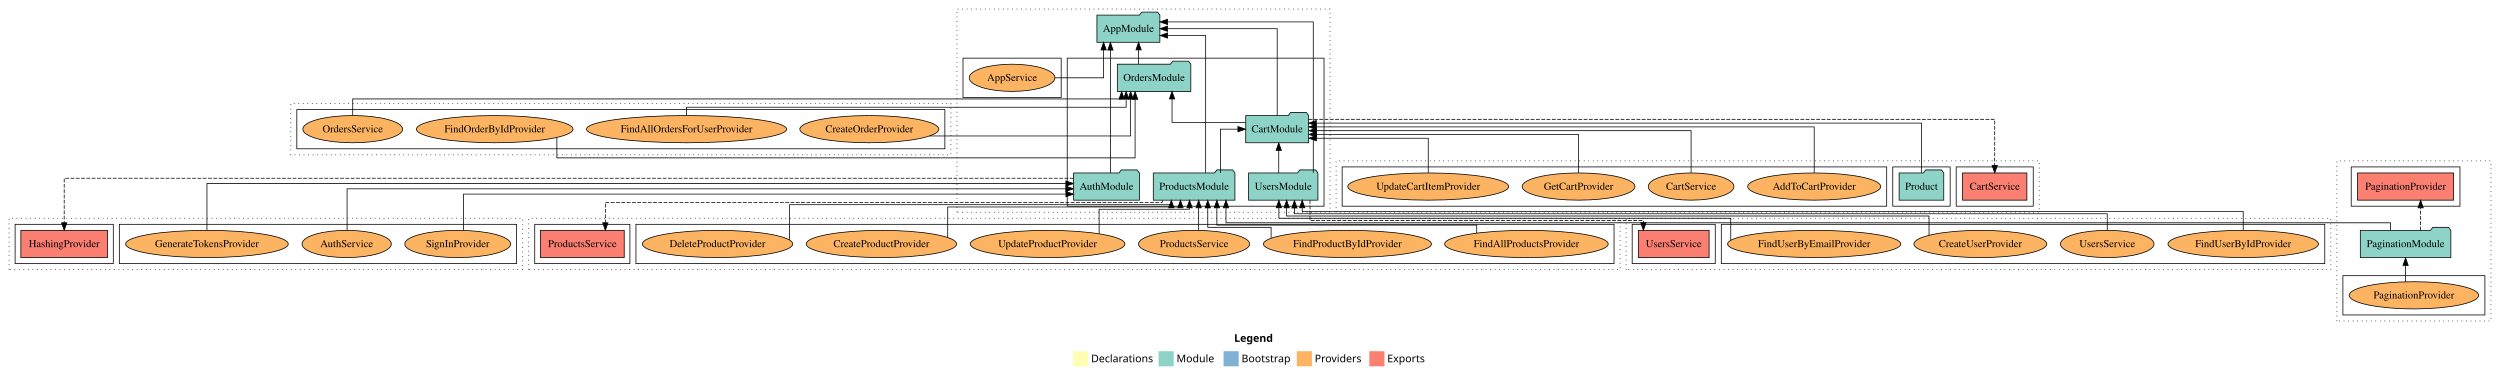
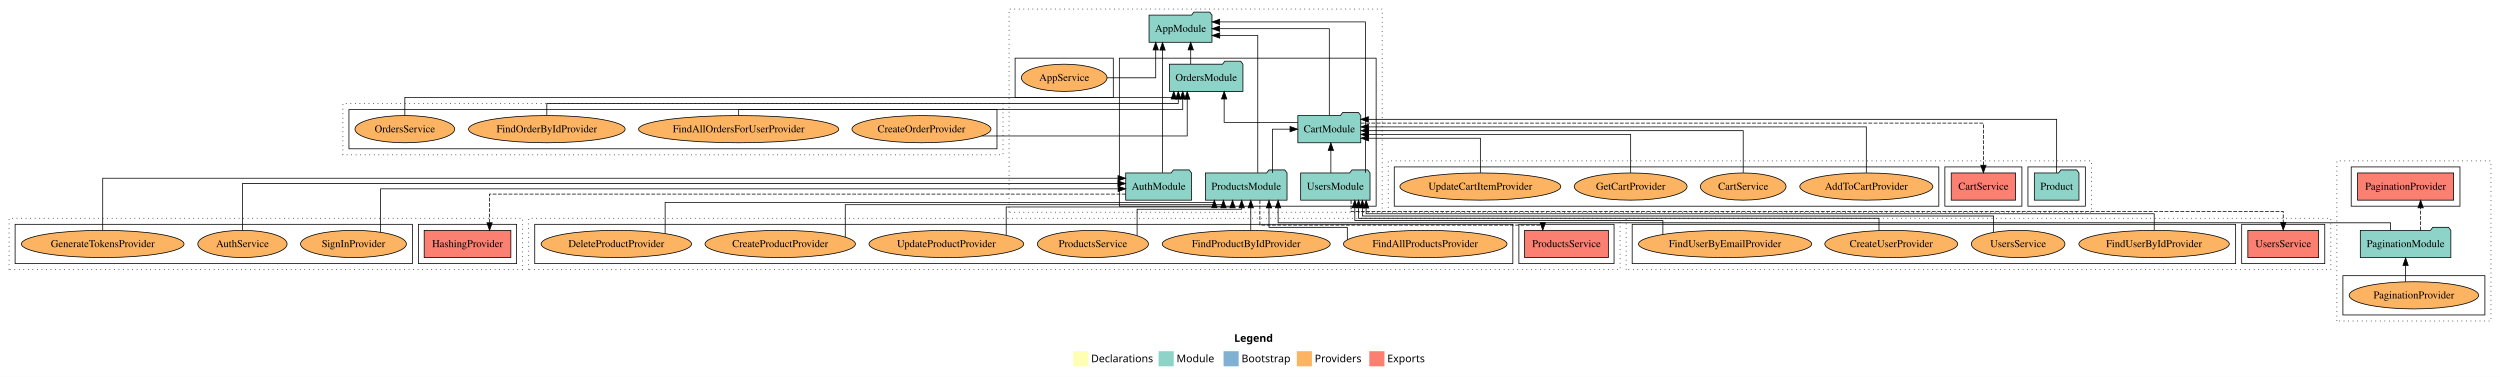
<svg xmlns="http://www.w3.org/2000/svg" width="3310pt" height="499pt" viewBox="0.00 0.00 3310.00 499.00">
  <g id="graph0" class="graph" transform="scale(1 1) rotate(0) translate(4 495)">
    <polygon fill="white" stroke="transparent" points="-4,4 -4,-495 3306,-495 3306,4 -4,4" />
    <text text-anchor="start" x="1630.01" y="-42.4" font-family="Times-12" font-weight="bold" font-size="14.00">Legend</text>
    <polygon fill="#ffffb3" stroke="transparent" points="1417,-10 1417,-30 1437,-30 1437,-10 1417,-10" />
    <text text-anchor="start" x="1440.63" y="-15.4" font-family="Times-12" font-size="14.00">  Declarations</text>
    <polygon fill="#8dd3c7" stroke="transparent" points="1530,-10 1530,-30 1550,-30 1550,-10 1530,-10" />
    <text text-anchor="start" x="1553.73" y="-15.4" font-family="Times-12" font-size="14.00">  Module</text>
    <polygon fill="#80b1d3" stroke="transparent" points="1616,-10 1616,-30 1636,-30 1636,-10 1616,-10" />
    <text text-anchor="start" x="1639.78" y="-15.4" font-family="Times-12" font-size="14.00">  Bootstrap</text>
    <polygon fill="#fdb462" stroke="transparent" points="1713,-10 1713,-30 1733,-30 1733,-10 1713,-10" />
    <text text-anchor="start" x="1736.67" y="-15.4" font-family="Times-12" font-size="14.00">  Providers</text>
    <polygon fill="#fb8072" stroke="transparent" points="1809,-10 1809,-30 1829,-30 1829,-10 1809,-10" />
    <text text-anchor="start" x="1832.73" y="-15.4" font-family="Times-12" font-size="14.00">  Exports</text>
+     <g id="clust1" class="cluster">
+       <polygon fill="none" stroke="black" stroke-dasharray="1,5" points="1332,-214 1332,-483 1826,-483 1826,-214 1332,-214" />
+     </g>
+     <g id="clust3" class="cluster">
+       <polygon fill="none" stroke="black" points="1478,-222 1478,-418 1818,-418 1818,-222 1478,-222" />
+     </g>
+     <g id="clust6" class="cluster">
+       <polygon fill="none" stroke="black" points="1340,-366 1340,-418 1470,-418 1470,-366 1340,-366" />
+     </g>
+     <g id="clust7" class="cluster">
+       <polygon fill="none" stroke="black" stroke-dasharray="1,5" points="8,-138 8,-206 688,-206 688,-138 8,-138" />
+     </g>
+     <g id="clust10" class="cluster">
+       <polygon fill="none" stroke="black" points="550,-146 550,-198 680,-198 680,-146 550,-146" />
+     </g>
+     <g id="clust12" class="cluster">
+       <polygon fill="none" stroke="black" points="16,-146 16,-198 542,-198 542,-146 16,-146" />
+     </g>
+     <g id="clust13" class="cluster">
+       <polygon fill="none" stroke="black" stroke-dasharray="1,5" points="1834,-214 1834,-282 2765,-282 2765,-214 1834,-214" />
+     </g>
+     <g id="clust15" class="cluster">
+       <polygon fill="none" stroke="black" points="2681,-222 2681,-274 2757,-274 2757,-222 2681,-222" />
+     </g>
+     <g id="clust16" class="cluster">
+       <polygon fill="none" stroke="black" points="2571,-222 2571,-274 2673,-274 2673,-222 2571,-222" />
+     </g>
+     <g id="clust18" class="cluster">
+       <polygon fill="none" stroke="black" points="1842,-222 1842,-274 2563,-274 2563,-222 1842,-222" />
+     </g>
+     <g id="clust19" class="cluster">
+       <polygon fill="none" stroke="black" stroke-dasharray="1,5" points="450,-290 450,-358 1324,-358 1324,-290 450,-290" />
+     </g>
+     <g id="clust24" class="cluster">
+       <polygon fill="none" stroke="black" points="458,-298 458,-350 1316,-350 1316,-298 458,-298" />
+     </g>
    <g id="clust25" class="cluster">
      <polygon fill="none" stroke="black" stroke-dasharray="1,5" points="3090,-70 3090,-282 3294,-282 3294,-70 3090,-70" />
    </g>
    <g id="clust28" class="cluster">
      <polygon fill="none" stroke="black" points="3109,-222 3109,-274 3253,-274 3253,-222 3109,-222" />
    </g>
    <g id="clust30" class="cluster">
      <polygon fill="none" stroke="black" points="3098,-78 3098,-130 3286,-130 3286,-78 3098,-78" />
    </g>
-     <g id="clust1" class="cluster">
-       <polygon fill="none" stroke="black" stroke-dasharray="1,5" points="1263,-214 1263,-483 1757,-483 1757,-214 1263,-214" />
-     </g>
-     <g id="clust3" class="cluster">
-       <polygon fill="none" stroke="black" points="1409,-222 1409,-418 1749,-418 1749,-222 1409,-222" />
-     </g>
-     <g id="clust6" class="cluster">
-       <polygon fill="none" stroke="black" points="1271,-366 1271,-418 1401,-418 1401,-366 1271,-366" />
-     </g>
-     <g id="clust19" class="cluster">
-       <polygon fill="none" stroke="black" stroke-dasharray="1,5" points="381,-290 381,-358 1255,-358 1255,-290 381,-290" />
-     </g>
-     <g id="clust24" class="cluster">
-       <polygon fill="none" stroke="black" points="389,-298 389,-350 1247,-350 1247,-298 389,-298" />
-     </g>
    <g id="clust31" class="cluster">
      <polygon fill="none" stroke="black" stroke-dasharray="1,5" points="696,-138 696,-206 2141,-206 2141,-138 696,-138" />
    </g>
+     <g id="clust34" class="cluster">
+       <polygon fill="none" stroke="black" points="2007,-146 2007,-198 2133,-198 2133,-146 2007,-146" />
+     </g>
    <g id="clust36" class="cluster">
-       <polygon fill="none" stroke="black" points="838,-146 838,-198 2133,-198 2133,-146 838,-146" />
-     </g>
-     <g id="clust34" class="cluster">
-       <polygon fill="none" stroke="black" points="704,-146 704,-198 830,-198 830,-146 704,-146" />
+       <polygon fill="none" stroke="black" points="704,-146 704,-198 1999,-198 1999,-146 704,-146" />
    </g>
    <g id="clust37" class="cluster">
      <polygon fill="none" stroke="black" stroke-dasharray="1,5" points="2149,-138 2149,-206 3082,-206 3082,-138 2149,-138" />
    </g>
+     <g id="clust40" class="cluster">
+       <polygon fill="none" stroke="black" points="2964,-146 2964,-198 3074,-198 3074,-146 2964,-146" />
+     </g>
    <g id="clust42" class="cluster">
-       <polygon fill="none" stroke="black" points="2275,-146 2275,-198 3074,-198 3074,-146 2275,-146" />
-     </g>
-     <g id="clust40" class="cluster">
-       <polygon fill="none" stroke="black" points="2157,-146 2157,-198 2267,-198 2267,-146 2157,-146" />
-     </g>
-     <g id="clust13" class="cluster">
-       <polygon fill="none" stroke="black" stroke-dasharray="1,5" points="1765,-214 1765,-282 2696,-282 2696,-214 1765,-214" />
-     </g>
-     <g id="clust16" class="cluster">
-       <polygon fill="none" stroke="black" points="2586,-222 2586,-274 2688,-274 2688,-222 2586,-222" />
-     </g>
-     <g id="clust15" class="cluster">
-       <polygon fill="none" stroke="black" points="2502,-222 2502,-274 2578,-274 2578,-222 2502,-222" />
-     </g>
-     <g id="clust18" class="cluster">
-       <polygon fill="none" stroke="black" points="1773,-222 1773,-274 2494,-274 2494,-222 1773,-222" />
-     </g>
-     <g id="clust7" class="cluster">
-       <polygon fill="none" stroke="black" stroke-dasharray="1,5" points="8,-138 8,-206 688,-206 688,-138 8,-138" />
-     </g>
-     <g id="clust12" class="cluster">
-       <polygon fill="none" stroke="black" points="154,-146 154,-198 680,-198 680,-146 154,-146" />
-     </g>
-     <g id="clust10" class="cluster">
-       <polygon fill="none" stroke="black" points="16,-146 16,-198 146,-198 146,-146 16,-146" />
+       <polygon fill="none" stroke="black" points="2157,-146 2157,-198 2956,-198 2956,-146 2157,-146" />
    </g>
    <g id="node1" class="node">
-       <polygon fill="#8dd3c7" stroke="black" points="1504.55,-266 1501.55,-270 1480.55,-270 1477.55,-266 1417.45,-266 1417.45,-230 1504.55,-230 1504.55,-266" />
-       <text text-anchor="middle" x="1461" y="-243.8" font-family="Times,serif" font-size="14.00">AuthModule</text>
+       <polygon fill="#8dd3c7" stroke="black" points="1573.55,-266 1570.55,-270 1549.55,-270 1546.55,-266 1486.45,-266 1486.45,-230 1573.55,-230 1573.55,-266" />
+       <text text-anchor="middle" x="1530" y="-243.8" font-family="Times,serif" font-size="14.00">AuthModule</text>
    </g>
    <g id="node6" class="node">
-       <polygon fill="#8dd3c7" stroke="black" points="1531.66,-475 1528.66,-479 1507.66,-479 1504.66,-475 1448.34,-475 1448.34,-439 1531.66,-439 1531.66,-475" />
-       <text text-anchor="middle" x="1490" y="-452.8" font-family="Times,serif" font-size="14.00">AppModule</text>
+       <polygon fill="#8dd3c7" stroke="black" points="1600.66,-475 1597.66,-479 1576.66,-479 1573.66,-475 1517.34,-475 1517.34,-439 1600.66,-439 1600.66,-475" />
+       <text text-anchor="middle" x="1559" y="-452.8" font-family="Times,serif" font-size="14.00">AppModule</text>
    </g>
    <g id="edge1" class="edge">
-       <path fill="none" stroke="black" d="M1466.18,-266.18C1466.18,-266.18 1466.18,-428.71 1466.18,-428.71" />
-       <polygon fill="black" stroke="black" points="1462.68,-428.71 1466.18,-438.71 1469.68,-428.71 1462.68,-428.71" />
+       <path fill="none" stroke="black" d="M1535.18,-266.18C1535.18,-266.18 1535.18,-428.71 1535.18,-428.71" />
+       <polygon fill="black" stroke="black" points="1531.68,-428.71 1535.18,-438.71 1538.68,-428.71 1531.68,-428.71" />
    </g>
    <g id="node8" class="node">
-       <polygon fill="#fb8072" stroke="black" points="138.37,-190 23.63,-190 23.63,-154 138.37,-154 138.37,-190" />
-       <text text-anchor="middle" x="81" y="-167.8" font-family="Times,serif" font-size="14.00">HashingProvider </text>
+       <polygon fill="#fb8072" stroke="black" points="672.37,-190 557.63,-190 557.63,-154 672.37,-154 672.37,-190" />
+       <text text-anchor="middle" x="615" y="-167.8" font-family="Times,serif" font-size="14.00">HashingProvider </text>
    </g>
    <g id="edge7" class="edge">
-       <path fill="none" stroke="black" stroke-dasharray="5,2" d="M1417.42,-259C1182.85,-259 81,-259 81,-259 81,-259 81,-200.03 81,-200.03" />
-       <polygon fill="black" stroke="black" points="84.5,-200.03 81,-190.03 77.5,-200.03 84.5,-200.03" />
+       <path fill="none" stroke="black" stroke-dasharray="5,2" d="M1486.37,-238C1308.08,-238 644.18,-238 644.18,-238 644.18,-238 644.18,-200.03 644.18,-200.03" />
+       <polygon fill="black" stroke="black" points="647.68,-200.03 644.18,-190.03 640.68,-200.03 647.68,-200.03" />
    </g>
    <g id="node2" class="node">
-       <polygon fill="#8dd3c7" stroke="black" points="1728.65,-342 1725.65,-346 1704.65,-346 1701.65,-342 1645.35,-342 1645.35,-306 1728.65,-306 1728.65,-342" />
-       <text text-anchor="middle" x="1687" y="-319.8" font-family="Times,serif" font-size="14.00">CartModule</text>
+       <polygon fill="#8dd3c7" stroke="black" points="1797.65,-342 1794.65,-346 1773.65,-346 1770.65,-342 1714.35,-342 1714.35,-306 1797.65,-306 1797.65,-342" />
+       <text text-anchor="middle" x="1756" y="-319.8" font-family="Times,serif" font-size="14.00">CartModule</text>
    </g>
    <g id="node3" class="node">
-       <polygon fill="#8dd3c7" stroke="black" points="1572.64,-410 1569.64,-414 1548.64,-414 1545.64,-410 1475.36,-410 1475.36,-374 1572.64,-374 1572.64,-410" />
-       <text text-anchor="middle" x="1524" y="-387.8" font-family="Times,serif" font-size="14.00">OrdersModule</text>
+       <polygon fill="#8dd3c7" stroke="black" points="1641.64,-410 1638.64,-414 1617.64,-414 1614.64,-410 1544.36,-410 1544.36,-374 1641.64,-374 1641.64,-410" />
+       <text text-anchor="middle" x="1593" y="-387.8" font-family="Times,serif" font-size="14.00">OrdersModule</text>
    </g>
    <g id="edge19" class="edge">
-       <path fill="none" stroke="black" d="M1645.23,-333C1604.22,-333 1547.77,-333 1547.77,-333 1547.77,-333 1547.77,-363.98 1547.77,-363.98" />
-       <polygon fill="black" stroke="black" points="1544.27,-363.98 1547.77,-373.98 1551.27,-363.98 1544.27,-363.98" />
+       <path fill="none" stroke="black" d="M1714.23,-333C1673.22,-333 1616.77,-333 1616.77,-333 1616.77,-333 1616.77,-363.98 1616.77,-363.98" />
+       <polygon fill="black" stroke="black" points="1613.27,-363.98 1616.77,-373.98 1620.27,-363.98 1613.27,-363.98" />
    </g>
    <g id="edge2" class="edge">
-       <path fill="none" stroke="black" d="M1687,-342.21C1687,-378.64 1687,-457 1687,-457 1687,-457 1541.78,-457 1541.78,-457" />
-       <polygon fill="black" stroke="black" points="1541.78,-453.5 1531.78,-457 1541.78,-460.5 1541.78,-453.5" />
+       <path fill="none" stroke="black" d="M1756,-342.21C1756,-378.64 1756,-457 1756,-457 1756,-457 1610.78,-457 1610.78,-457" />
+       <polygon fill="black" stroke="black" points="1610.78,-453.5 1600.78,-457 1610.78,-460.5 1610.78,-453.5" />
    </g>
    <g id="node13" class="node">
-       <polygon fill="#fb8072" stroke="black" points="2679.58,-266 2594.42,-266 2594.42,-230 2679.58,-230 2679.58,-266" />
-       <text text-anchor="middle" x="2637" y="-243.8" font-family="Times,serif" font-size="14.00">CartService </text>
+       <polygon fill="#fb8072" stroke="black" points="2664.58,-266 2579.42,-266 2579.42,-230 2664.58,-230 2664.58,-266" />
+       <text text-anchor="middle" x="2622" y="-243.8" font-family="Times,serif" font-size="14.00">CartService </text>
    </g>
    <g id="edge14" class="edge">
-       <path fill="none" stroke="black" stroke-dasharray="5,2" d="M1728.74,-337C1912.09,-337 2637,-337 2637,-337 2637,-337 2637,-276.01 2637,-276.01" />
-       <polygon fill="black" stroke="black" points="2640.5,-276.01 2637,-266.01 2633.5,-276.01 2640.5,-276.01" />
+       <path fill="none" stroke="black" stroke-dasharray="5,2" d="M1797.77,-332C1970.76,-332 2622,-332 2622,-332 2622,-332 2622,-276.23 2622,-276.23" />
+       <polygon fill="black" stroke="black" points="2625.5,-276.23 2622,-266.23 2618.5,-276.23 2625.5,-276.23" />
    </g>
    <g id="edge3" class="edge">
-       <path fill="none" stroke="black" d="M1503.5,-410.11C1503.5,-410.11 1503.5,-428.99 1503.5,-428.99" />
-       <polygon fill="black" stroke="black" points="1500,-428.99 1503.5,-438.99 1507,-428.99 1500,-428.99" />
+       <path fill="none" stroke="black" d="M1572.5,-410.11C1572.5,-410.11 1572.5,-428.99 1572.5,-428.99" />
+       <polygon fill="black" stroke="black" points="1569,-428.99 1572.5,-438.99 1576,-428.99 1569,-428.99" />
    </g>
    <g id="node4" class="node">
-       <polygon fill="#8dd3c7" stroke="black" points="1631.04,-266 1628.04,-270 1607.04,-270 1604.04,-266 1522.96,-266 1522.96,-230 1631.04,-230 1631.04,-266" />
-       <text text-anchor="middle" x="1577" y="-243.8" font-family="Times,serif" font-size="14.00">ProductsModule</text>
+       <polygon fill="#8dd3c7" stroke="black" points="1700.04,-266 1697.04,-270 1676.04,-270 1673.04,-266 1591.96,-266 1591.96,-230 1700.04,-230 1700.04,-266" />
+       <text text-anchor="middle" x="1646" y="-243.8" font-family="Times,serif" font-size="14.00">ProductsModule</text>
    </g>
    <g id="edge12" class="edge">
-       <path fill="none" stroke="black" d="M1611.79,-266.01C1611.79,-288.49 1611.79,-324 1611.79,-324 1611.79,-324 1635,-324 1635,-324" />
-       <polygon fill="black" stroke="black" points="1635,-327.5 1645,-324 1635,-320.5 1635,-327.5" />
+       <path fill="none" stroke="black" d="M1680.79,-266.01C1680.79,-288.49 1680.79,-324 1680.79,-324 1680.79,-324 1704,-324 1704,-324" />
+       <polygon fill="black" stroke="black" points="1704,-327.5 1714,-324 1704,-320.5 1704,-327.5" />
    </g>
    <g id="edge4" class="edge">
-       <path fill="none" stroke="black" d="M1592.3,-266.1C1592.3,-315.33 1592.3,-448 1592.3,-448 1592.3,-448 1541.91,-448 1541.91,-448" />
-       <polygon fill="black" stroke="black" points="1541.91,-444.5 1531.91,-448 1541.91,-451.5 1541.91,-444.5" />
+       <path fill="none" stroke="black" d="M1661.3,-266.1C1661.3,-315.33 1661.3,-448 1661.3,-448 1661.3,-448 1610.91,-448 1610.91,-448" />
+       <polygon fill="black" stroke="black" points="1610.91,-444.5 1600.91,-448 1610.91,-451.5 1610.91,-444.5" />
    </g>
    <g id="node25" class="node">
-       <polygon fill="#fb8072" stroke="black" points="822.47,-190 711.53,-190 711.53,-154 822.47,-154 822.47,-190" />
-       <text text-anchor="middle" x="767" y="-167.8" font-family="Times,serif" font-size="14.00">ProductsService </text>
+       <polygon fill="#fb8072" stroke="black" points="2125.47,-190 2014.53,-190 2014.53,-154 2125.47,-154 2125.47,-190" />
+       <text text-anchor="middle" x="2070" y="-167.8" font-family="Times,serif" font-size="14.00">ProductsService </text>
    </g>
    <g id="edge27" class="edge">
-       <path fill="none" stroke="black" stroke-dasharray="5,2" d="M1534.79,-229.92C1534.79,-228.15 1534.79,-227 1534.79,-227 1534.79,-227 797.49,-227 797.49,-227 797.49,-227 797.49,-200.01 797.49,-200.01" />
-       <polygon fill="black" stroke="black" points="800.99,-200.01 797.49,-190.01 793.99,-200.01 800.99,-200.01" />
+       <path fill="none" stroke="black" stroke-dasharray="5,2" d="M1664.09,-229.88C1664.09,-215.22 1664.09,-197 1664.09,-197 1664.09,-197 2038.63,-197 2038.63,-197 2038.63,-197 2038.63,-196.32 2038.63,-196.32" />
+       <polygon fill="black" stroke="black" points="2042.13,-200.17 2038.63,-190.17 2035.13,-200.17 2042.13,-200.17" />
    </g>
    <g id="node5" class="node">
-       <polygon fill="#8dd3c7" stroke="black" points="1740.92,-266 1737.92,-270 1716.92,-270 1713.92,-266 1649.08,-266 1649.08,-230 1740.92,-230 1740.92,-266" />
-       <text text-anchor="middle" x="1695" y="-243.8" font-family="Times,serif" font-size="14.00">UsersModule</text>
+       <polygon fill="#8dd3c7" stroke="black" points="1809.92,-266 1806.92,-270 1785.92,-270 1782.92,-266 1718.08,-266 1718.08,-230 1809.92,-230 1809.92,-266" />
+       <text text-anchor="middle" x="1764" y="-243.8" font-family="Times,serif" font-size="14.00">UsersModule</text>
    </g>
    <g id="edge13" class="edge">
-       <path fill="none" stroke="black" d="M1689.06,-266.01C1689.06,-266.01 1689.06,-295.85 1689.06,-295.85" />
-       <polygon fill="black" stroke="black" points="1685.56,-295.85 1689.06,-305.85 1692.56,-295.85 1685.56,-295.85" />
+       <path fill="none" stroke="black" d="M1758.06,-266.01C1758.06,-266.01 1758.06,-295.85 1758.06,-295.85" />
+       <polygon fill="black" stroke="black" points="1754.56,-295.85 1758.06,-305.85 1761.56,-295.85 1754.56,-295.85" />
    </g>
    <g id="edge5" class="edge">
-       <path fill="none" stroke="black" d="M1734.77,-266.21C1734.77,-318.61 1734.77,-466 1734.77,-466 1734.77,-466 1541.8,-466 1541.8,-466" />
-       <polygon fill="black" stroke="black" points="1541.8,-462.5 1531.8,-466 1541.8,-469.5 1541.8,-462.5" />
+       <path fill="none" stroke="black" d="M1803.77,-266.21C1803.77,-318.61 1803.77,-466 1803.77,-466 1803.77,-466 1610.8,-466 1610.8,-466" />
+       <polygon fill="black" stroke="black" points="1610.8,-462.5 1600.8,-466 1610.8,-469.5 1610.8,-462.5" />
    </g>
    <g id="node32" class="node">
-       <polygon fill="#fb8072" stroke="black" points="2258.85,-190 2165.15,-190 2165.15,-154 2258.85,-154 2258.85,-190" />
-       <text text-anchor="middle" x="2212" y="-167.8" font-family="Times,serif" font-size="14.00">UsersService </text>
+       <polygon fill="#fb8072" stroke="black" points="3065.85,-190 2972.15,-190 2972.15,-154 3065.85,-154 3065.85,-190" />
+       <text text-anchor="middle" x="3019" y="-167.8" font-family="Times,serif" font-size="14.00">UsersService </text>
    </g>
    <g id="edge34" class="edge">
-       <path fill="none" stroke="black" stroke-dasharray="5,2" d="M1730.42,-229.96C1730.42,-217.44 1730.42,-203 1730.42,-203 1730.42,-203 2171.85,-203 2171.85,-203 2171.85,-203 2171.85,-200.03 2171.85,-200.03" />
-       <polygon fill="black" stroke="black" points="2175.35,-200.03 2171.85,-190.03 2168.35,-200.03 2175.35,-200.03" />
+       <path fill="none" stroke="black" stroke-dasharray="5,2" d="M1784.82,-229.96C1784.82,-222.25 1784.82,-215 1784.82,-215 1784.82,-215 3019,-215 3019,-215 3019,-215 3019,-200.49 3019,-200.49" />
+       <polygon fill="black" stroke="black" points="3022.5,-200.49 3019,-190.49 3015.5,-200.49 3022.5,-200.49" />
    </g>
    <g id="node7" class="node">
-       <ellipse fill="#fdb462" stroke="black" cx="1336" cy="-392" rx="56.74" ry="18" />
-       <text text-anchor="middle" x="1336" y="-387.8" font-family="Times,serif" font-size="14.00">AppService</text>
+       <ellipse fill="#fdb462" stroke="black" cx="1405" cy="-392" rx="56.74" ry="18" />
+       <text text-anchor="middle" x="1405" y="-387.8" font-family="Times,serif" font-size="14.00">AppService</text>
    </g>
    <g id="edge6" class="edge">
-       <path fill="none" stroke="black" d="M1392.68,-392C1424.22,-392 1457.18,-392 1457.18,-392 1457.18,-392 1457.18,-428.89 1457.18,-428.89" />
-       <polygon fill="black" stroke="black" points="1453.68,-428.89 1457.18,-438.89 1460.68,-428.89 1453.68,-428.89" />
+       <path fill="none" stroke="black" d="M1461.68,-392C1493.22,-392 1526.18,-392 1526.18,-392 1526.18,-392 1526.18,-428.89 1526.18,-428.89" />
+       <polygon fill="black" stroke="black" points="1522.68,-428.89 1526.18,-438.89 1529.68,-428.89 1522.68,-428.89" />
    </g>
    <g id="node9" class="node">
-       <ellipse fill="#fdb462" stroke="black" cx="455" cy="-172" rx="59.11" ry="18" />
-       <text text-anchor="middle" x="455" y="-167.8" font-family="Times,serif" font-size="14.00">AuthService</text>
+       <ellipse fill="#fdb462" stroke="black" cx="317" cy="-172" rx="59.11" ry="18" />
+       <text text-anchor="middle" x="317" y="-167.8" font-family="Times,serif" font-size="14.00">AuthService</text>
    </g>
    <g id="edge8" class="edge">
-       <path fill="none" stroke="black" d="M455.52,-190.04C455.52,-211.66 455.52,-245 455.52,-245 455.52,-245 1407.15,-245 1407.15,-245" />
-       <polygon fill="black" stroke="black" points="1407.15,-248.5 1417.15,-245 1407.15,-241.5 1407.15,-248.5" />
+       <path fill="none" stroke="black" d="M317,-190.15C317,-213.76 317,-252 317,-252 317,-252 1476.11,-252 1476.11,-252" />
+       <polygon fill="black" stroke="black" points="1476.11,-255.5 1486.11,-252 1476.11,-248.5 1476.11,-255.5" />
    </g>
    <g id="node10" class="node">
-       <ellipse fill="#fdb462" stroke="black" cx="270" cy="-172" rx="107.63" ry="18" />
-       <text text-anchor="middle" x="270" y="-167.8" font-family="Times,serif" font-size="14.00">GenerateTokensProvider</text>
+       <ellipse fill="#fdb462" stroke="black" cx="132" cy="-172" rx="107.63" ry="18" />
+       <text text-anchor="middle" x="132" y="-167.8" font-family="Times,serif" font-size="14.00">GenerateTokensProvider</text>
    </g>
    <g id="edge9" class="edge">
-       <path fill="none" stroke="black" d="M270,-190.15C270,-213.76 270,-252 270,-252 270,-252 1407.2,-252 1407.2,-252" />
-       <polygon fill="black" stroke="black" points="1407.2,-255.5 1417.2,-252 1407.2,-248.5 1407.2,-255.5" />
+       <path fill="none" stroke="black" d="M132,-190.03C132,-215.51 132,-259 132,-259 132,-259 1476.24,-259 1476.24,-259" />
+       <polygon fill="black" stroke="black" points="1476.24,-262.5 1486.24,-259 1476.24,-255.5 1476.24,-262.5" />
    </g>
    <g id="node11" class="node">
-       <ellipse fill="#fdb462" stroke="black" cx="602" cy="-172" rx="70.08" ry="18" />
-       <text text-anchor="middle" x="602" y="-167.8" font-family="Times,serif" font-size="14.00">SignInProvider</text>
+       <ellipse fill="#fdb462" stroke="black" cx="464" cy="-172" rx="70.08" ry="18" />
+       <text text-anchor="middle" x="464" y="-167.8" font-family="Times,serif" font-size="14.00">SignInProvider</text>
    </g>
    <g id="edge10" class="edge">
-       <path fill="none" stroke="black" d="M609.61,-190.03C609.61,-209.58 609.61,-238 609.61,-238 609.61,-238 1407.31,-238 1407.31,-238" />
-       <polygon fill="black" stroke="black" points="1407.31,-241.5 1417.31,-238 1407.31,-234.5 1407.31,-241.5" />
+       <path fill="none" stroke="black" d="M499.89,-187.48C499.89,-208.91 499.89,-245 499.89,-245 499.89,-245 1476.4,-245 1476.4,-245" />
+       <polygon fill="black" stroke="black" points="1476.4,-248.5 1486.4,-245 1476.4,-241.5 1476.4,-248.5" />
    </g>
    <g id="node12" class="node">
-       <polygon fill="#8dd3c7" stroke="black" points="2569.55,-266 2566.55,-270 2545.55,-270 2542.55,-266 2510.45,-266 2510.45,-230 2569.55,-230 2569.55,-266" />
-       <text text-anchor="middle" x="2540" y="-243.8" font-family="Times,serif" font-size="14.00">Product</text>
+       <polygon fill="#8dd3c7" stroke="black" points="2748.55,-266 2745.55,-270 2724.55,-270 2721.55,-266 2689.45,-266 2689.45,-230 2748.55,-230 2748.55,-266" />
+       <text text-anchor="middle" x="2719" y="-243.8" font-family="Times,serif" font-size="14.00">Product</text>
    </g>
    <g id="edge11" class="edge">
-       <path fill="none" stroke="black" d="M2540,-266.23C2540,-290.93 2540,-332 2540,-332 2540,-332 1738.72,-332 1738.72,-332" />
-       <polygon fill="black" stroke="black" points="1738.72,-328.5 1728.72,-332 1738.72,-335.5 1738.72,-328.5" />
+       <path fill="none" stroke="black" d="M2719,-266.01C2719,-292.02 2719,-337 2719,-337 2719,-337 1807.69,-337 1807.69,-337" />
+       <polygon fill="black" stroke="black" points="1807.69,-333.5 1797.69,-337 1807.69,-340.5 1807.69,-333.5" />
    </g>
    <g id="node14" class="node">
-       <ellipse fill="#fdb462" stroke="black" cx="2398" cy="-248" rx="88.04" ry="18" />
-       <text text-anchor="middle" x="2398" y="-243.8" font-family="Times,serif" font-size="14.00">AddToCartProvider</text>
+       <ellipse fill="#fdb462" stroke="black" cx="2467" cy="-248" rx="88.04" ry="18" />
+       <text text-anchor="middle" x="2467" y="-243.8" font-family="Times,serif" font-size="14.00">AddToCartProvider</text>
    </g>
    <g id="edge15" class="edge">
-       <path fill="none" stroke="black" d="M2398,-266.32C2398,-289.66 2398,-327 2398,-327 2398,-327 1738.82,-327 1738.82,-327" />
-       <polygon fill="black" stroke="black" points="1738.82,-323.5 1728.82,-327 1738.82,-330.5 1738.82,-323.5" />
+       <path fill="none" stroke="black" d="M2467,-266.32C2467,-289.66 2467,-327 2467,-327 2467,-327 1807.82,-327 1807.82,-327" />
+       <polygon fill="black" stroke="black" points="1807.82,-323.5 1797.82,-327 1807.82,-330.5 1807.82,-323.5" />
    </g>
    <g id="node15" class="node">
-       <ellipse fill="#fdb462" stroke="black" cx="2235" cy="-248" rx="56.73" ry="18" />
-       <text text-anchor="middle" x="2235" y="-243.8" font-family="Times,serif" font-size="14.00">CartService</text>
+       <ellipse fill="#fdb462" stroke="black" cx="2304" cy="-248" rx="56.73" ry="18" />
+       <text text-anchor="middle" x="2304" y="-243.8" font-family="Times,serif" font-size="14.00">CartService</text>
    </g>
    <g id="edge16" class="edge">
-       <path fill="none" stroke="black" d="M2235,-266.29C2235,-288.21 2235,-322 2235,-322 2235,-322 1739.09,-322 1739.09,-322" />
-       <polygon fill="black" stroke="black" points="1739.09,-318.5 1729.09,-322 1739.09,-325.5 1739.09,-318.5" />
+       <path fill="none" stroke="black" d="M2304,-266.29C2304,-288.21 2304,-322 2304,-322 2304,-322 1808.09,-322 1808.09,-322" />
+       <polygon fill="black" stroke="black" points="1808.09,-318.5 1798.09,-322 1808.09,-325.5 1808.09,-318.5" />
    </g>
    <g id="node16" class="node">
-       <ellipse fill="#fdb462" stroke="black" cx="2086" cy="-248" rx="74.71" ry="18" />
-       <text text-anchor="middle" x="2086" y="-243.8" font-family="Times,serif" font-size="14.00">GetCartProvider</text>
+       <ellipse fill="#fdb462" stroke="black" cx="2155" cy="-248" rx="74.71" ry="18" />
+       <text text-anchor="middle" x="2155" y="-243.8" font-family="Times,serif" font-size="14.00">GetCartProvider</text>
    </g>
    <g id="edge17" class="edge">
-       <path fill="none" stroke="black" d="M2086,-266.13C2086,-286.57 2086,-317 2086,-317 2086,-317 1738.95,-317 1738.95,-317" />
-       <polygon fill="black" stroke="black" points="1738.95,-313.5 1728.95,-317 1738.95,-320.5 1738.95,-313.5" />
+       <path fill="none" stroke="black" d="M2155,-266.13C2155,-286.57 2155,-317 2155,-317 2155,-317 1807.95,-317 1807.95,-317" />
+       <polygon fill="black" stroke="black" points="1807.95,-313.5 1797.95,-317 1807.95,-320.5 1807.95,-313.5" />
    </g>
    <g id="node17" class="node">
-       <ellipse fill="#fdb462" stroke="black" cx="1887" cy="-248" rx="106.5" ry="18" />
-       <text text-anchor="middle" x="1887" y="-243.8" font-family="Times,serif" font-size="14.00">UpdateCartItemProvider</text>
+       <ellipse fill="#fdb462" stroke="black" cx="1956" cy="-248" rx="106.5" ry="18" />
+       <text text-anchor="middle" x="1956" y="-243.8" font-family="Times,serif" font-size="14.00">UpdateCartItemProvider</text>
    </g>
    <g id="edge18" class="edge">
-       <path fill="none" stroke="black" d="M1887,-266.17C1887,-285.09 1887,-312 1887,-312 1887,-312 1738.93,-312 1738.93,-312" />
-       <polygon fill="black" stroke="black" points="1738.93,-308.5 1728.93,-312 1738.93,-315.5 1738.93,-308.5" />
+       <path fill="none" stroke="black" d="M1956,-266.17C1956,-285.09 1956,-312 1956,-312 1956,-312 1807.93,-312 1807.93,-312" />
+       <polygon fill="black" stroke="black" points="1807.93,-308.5 1797.93,-312 1807.93,-315.5 1807.93,-308.5" />
    </g>
    <g id="node18" class="node">
-       <ellipse fill="#fdb462" stroke="black" cx="1147" cy="-324" rx="92.01" ry="18" />
-       <text text-anchor="middle" x="1147" y="-319.8" font-family="Times,serif" font-size="14.00">CreateOrderProvider</text>
+       <ellipse fill="#fdb462" stroke="black" cx="1216" cy="-324" rx="92.01" ry="18" />
+       <text text-anchor="middle" x="1216" y="-319.8" font-family="Times,serif" font-size="14.00">CreateOrderProvider</text>
    </g>
    <g id="edge20" class="edge">
-       <path fill="none" stroke="black" d="M1226.8,-315C1328.96,-315 1492.94,-315 1492.94,-315 1492.94,-315 1492.94,-363.75 1492.94,-363.75" />
-       <polygon fill="black" stroke="black" points="1489.44,-363.75 1492.94,-373.75 1496.44,-363.75 1489.44,-363.75" />
+       <path fill="none" stroke="black" d="M1295.84,-315C1399.65,-315 1567.86,-315 1567.86,-315 1567.86,-315 1567.86,-363.75 1567.86,-363.75" />
+       <polygon fill="black" stroke="black" points="1564.36,-363.75 1567.86,-373.75 1571.36,-363.75 1564.36,-363.75" />
    </g>
    <g id="node19" class="node">
-       <ellipse fill="#fdb462" stroke="black" cx="905" cy="-324" rx="132.5" ry="18" />
-       <text text-anchor="middle" x="905" y="-319.8" font-family="Times,serif" font-size="14.00">FindAllOrdersForUserProvider</text>
+       <ellipse fill="#fdb462" stroke="black" cx="974" cy="-324" rx="132.5" ry="18" />
+       <text text-anchor="middle" x="974" y="-319.8" font-family="Times,serif" font-size="14.00">FindAllOrdersForUserProvider</text>
    </g>
    <g id="edge21" class="edge">
-       <path fill="none" stroke="black" d="M905,-342.2C905,-348.03 905,-353 905,-353 905,-353 1487.02,-353 1487.02,-353 1487.02,-353 1487.02,-363.87 1487.02,-363.87" />
-       <polygon fill="black" stroke="black" points="1483.52,-363.87 1487.02,-373.87 1490.52,-363.87 1483.52,-363.87" />
+       <path fill="none" stroke="black" d="M974,-342.06C974,-346.49 974,-350 974,-350 974,-350 1561.94,-350 1561.94,-350 1561.94,-350 1561.94,-363.94 1561.94,-363.94" />
+       <polygon fill="black" stroke="black" points="1558.44,-363.94 1561.94,-373.94 1565.44,-363.94 1558.44,-363.94" />
    </g>
    <g id="node20" class="node">
-       <ellipse fill="#fdb462" stroke="black" cx="651" cy="-324" rx="103.65" ry="18" />
-       <text text-anchor="middle" x="651" y="-319.8" font-family="Times,serif" font-size="14.00">FindOrderByIdProvider</text>
+       <ellipse fill="#fdb462" stroke="black" cx="720" cy="-324" rx="103.65" ry="18" />
+       <text text-anchor="middle" x="720" y="-319.8" font-family="Times,serif" font-size="14.00">FindOrderByIdProvider</text>
    </g>
    <g id="edge22" class="edge">
-       <path fill="none" stroke="black" d="M733.3,-312.8C733.3,-301.6 733.3,-286 733.3,-286 733.3,-286 1498.86,-286 1498.86,-286 1498.86,-286 1498.86,-363.54 1498.86,-363.54" />
-       <polygon fill="black" stroke="black" points="1495.36,-363.54 1498.86,-373.54 1502.36,-363.54 1495.36,-363.54" />
+       <path fill="none" stroke="black" d="M720,-342.19C720,-350.28 720,-358 720,-358 720,-358 1556.02,-358 1556.02,-358 1556.02,-358 1556.02,-363.81 1556.02,-363.81" />
+       <polygon fill="black" stroke="black" points="1552.52,-363.81 1556.02,-373.81 1559.52,-363.81 1552.52,-363.81" />
    </g>
    <g id="node21" class="node">
-       <ellipse fill="#fdb462" stroke="black" cx="463" cy="-324" rx="66.03" ry="18" />
-       <text text-anchor="middle" x="463" y="-319.8" font-family="Times,serif" font-size="14.00">OrdersService</text>
+       <ellipse fill="#fdb462" stroke="black" cx="532" cy="-324" rx="66.03" ry="18" />
+       <text text-anchor="middle" x="532" y="-319.8" font-family="Times,serif" font-size="14.00">OrdersService</text>
    </g>
    <g id="edge23" class="edge">
-       <path fill="none" stroke="black" d="M463,-342.13C463,-352.71 463,-364 463,-364 463,-364 1481.1,-364 1481.1,-364 1481.1,-364 1481.1,-364.98 1481.1,-364.98" />
-       <polygon fill="black" stroke="black" points="1477.6,-363.79 1481.1,-373.79 1484.6,-363.79 1477.6,-363.79" />
+       <path fill="none" stroke="black" d="M532,-342.06C532,-353.44 532,-366 532,-366 532,-366 1550.1,-366 1550.1,-366 1550.1,-366 1550.1,-366.79 1550.1,-366.79" />
+       <polygon fill="black" stroke="black" points="1546.6,-363.94 1550.1,-373.94 1553.6,-363.94 1546.6,-363.94" />
    </g>
    <g id="node22" class="node">
      <polygon fill="#fb8072" stroke="black" points="3244.59,-266 3117.41,-266 3117.41,-230 3244.59,-230 3244.59,-266" />
      <text text-anchor="middle" x="3181" y="-243.8" font-family="Times,serif" font-size="14.00">PaginationProvider </text>
    </g>
    <g id="node23" class="node">
      <polygon fill="#8dd3c7" stroke="black" points="3240.93,-190 3237.93,-194 3216.93,-194 3213.93,-190 3121.07,-190 3121.07,-154 3240.93,-154 3240.93,-190" />
      <text text-anchor="middle" x="3181" y="-167.8" font-family="Times,serif" font-size="14.00">PaginationModule</text>
    </g>
    <g id="edge26" class="edge">
-       <path fill="none" stroke="black" d="M3161.09,-190.21C3161.09,-195.55 3161.09,-200 3161.09,-200 3161.09,-200 1619.21,-200 1619.21,-200 1619.21,-200 1619.21,-219.85 1619.21,-219.85" />
-       <polygon fill="black" stroke="black" points="1615.71,-219.85 1619.21,-229.85 1622.71,-219.85 1615.71,-219.85" />
+       <path fill="none" stroke="black" d="M3161.09,-190.21C3161.09,-195.55 3161.09,-200 3161.09,-200 3161.09,-200 1688.21,-200 1688.21,-200 1688.21,-200 1688.21,-219.85 1688.21,-219.85" />
+       <polygon fill="black" stroke="black" points="1684.71,-219.85 1688.21,-229.85 1691.71,-219.85 1684.71,-219.85" />
    </g>
    <g id="edge24" class="edge">
      <path fill="none" stroke="black" stroke-dasharray="5,2" d="M3200.91,-190.01C3200.91,-190.01 3200.91,-219.85 3200.91,-219.85" />
      <polygon fill="black" stroke="black" points="3197.41,-219.85 3200.91,-229.85 3204.41,-219.85 3197.41,-219.85" />
    </g>
    <g id="node24" class="node">
      <ellipse fill="#fdb462" stroke="black" cx="3192" cy="-104" rx="85.69" ry="18" />
      <text text-anchor="middle" x="3192" y="-99.8" font-family="Times,serif" font-size="14.00">PaginationProvider</text>
    </g>
    <g id="edge25" class="edge">
      <path fill="none" stroke="black" d="M3181,-121.87C3181,-121.87 3181,-143.54 3181,-143.54" />
      <polygon fill="black" stroke="black" points="3177.5,-143.54 3181,-153.54 3184.5,-143.54 3177.5,-143.54" />
    </g>
    <g id="node26" class="node">
-       <ellipse fill="#fdb462" stroke="black" cx="1163" cy="-172" rx="99.56" ry="18" />
-       <text text-anchor="middle" x="1163" y="-167.8" font-family="Times,serif" font-size="14.00">CreateProductProvider</text>
+       <ellipse fill="#fdb462" stroke="black" cx="1029" cy="-172" rx="99.56" ry="18" />
+       <text text-anchor="middle" x="1029" y="-167.8" font-family="Times,serif" font-size="14.00">CreateProductProvider</text>
    </g>
    <g id="edge28" class="edge">
-       <path fill="none" stroke="black" d="M1250.77,-180.54C1250.77,-194.57 1250.77,-221 1250.77,-221 1250.77,-221 1558.91,-221 1558.91,-221 1558.91,-221 1558.91,-221.88 1558.91,-221.88" />
-       <polygon fill="black" stroke="black" points="1555.41,-219.84 1558.91,-229.84 1562.41,-219.84 1555.41,-219.84" />
+       <path fill="none" stroke="black" d="M1115.12,-181.06C1115.12,-195.96 1115.12,-224 1115.12,-224 1115.12,-224 1615.85,-224 1615.85,-224 1615.85,-224 1615.85,-224.58 1615.85,-224.58" />
+       <polygon fill="black" stroke="black" points="1612.35,-219.81 1615.85,-229.81 1619.35,-219.81 1612.35,-219.81" />
    </g>
    <g id="node27" class="node">
-       <ellipse fill="#fdb462" stroke="black" cx="946" cy="-172" rx="99.56" ry="18" />
-       <text text-anchor="middle" x="946" y="-167.8" font-family="Times,serif" font-size="14.00">DeleteProductProvider</text>
+       <ellipse fill="#fdb462" stroke="black" cx="812" cy="-172" rx="99.56" ry="18" />
+       <text text-anchor="middle" x="812" y="-167.8" font-family="Times,serif" font-size="14.00">DeleteProductProvider</text>
    </g>
    <g id="edge29" class="edge">
-       <path fill="none" stroke="black" d="M1041.39,-177.18C1041.39,-190.33 1041.39,-224 1041.39,-224 1041.39,-224 1546.85,-224 1546.85,-224 1546.85,-224 1546.85,-224.58 1546.85,-224.58" />
-       <polygon fill="black" stroke="black" points="1543.35,-219.81 1546.85,-229.81 1550.35,-219.81 1543.35,-219.81" />
+       <path fill="none" stroke="black" d="M876.64,-185.88C876.64,-202.17 876.64,-227 876.64,-227 876.64,-227 1603.79,-227 1603.79,-227 1603.79,-227 1603.79,-227.29 1603.79,-227.29" />
+       <polygon fill="black" stroke="black" points="1600.29,-219.92 1603.79,-229.92 1607.29,-219.92 1600.29,-219.92" />
    </g>
    <g id="node28" class="node">
-       <ellipse fill="#fdb462" stroke="black" cx="2017" cy="-172" rx="108.26" ry="18" />
-       <text text-anchor="middle" x="2017" y="-167.8" font-family="Times,serif" font-size="14.00">FindAllProductsProvider</text>
+       <ellipse fill="#fdb462" stroke="black" cx="1883" cy="-172" rx="108.26" ry="18" />
+       <text text-anchor="middle" x="1883" y="-167.8" font-family="Times,serif" font-size="14.00">FindAllProductsProvider</text>
    </g>
    <g id="edge30" class="edge">
-       <path fill="none" stroke="black" d="M1951.18,-186.54C1951.18,-192.04 1951.18,-197 1951.18,-197 1951.18,-197 1607.15,-197 1607.15,-197 1607.15,-197 1607.15,-219.88 1607.15,-219.88" />
-       <polygon fill="black" stroke="black" points="1603.65,-219.88 1607.15,-229.88 1610.65,-219.88 1603.65,-219.88" />
+       <path fill="none" stroke="black" d="M1779.85,-177.55C1779.85,-184.07 1779.85,-194 1779.85,-194 1779.85,-194 1676.15,-194 1676.15,-194 1676.15,-194 1676.15,-219.72 1676.15,-219.72" />
+       <polygon fill="black" stroke="black" points="1672.65,-219.72 1676.15,-229.72 1679.65,-219.72 1672.65,-219.72" />
    </g>
    <g id="node29" class="node">
-       <ellipse fill="#fdb462" stroke="black" cx="1780" cy="-172" rx="111.2" ry="18" />
-       <text text-anchor="middle" x="1780" y="-167.8" font-family="Times,serif" font-size="14.00">FindProductByIdProvider</text>
+       <ellipse fill="#fdb462" stroke="black" cx="1646" cy="-172" rx="111.2" ry="18" />
+       <text text-anchor="middle" x="1646" y="-167.8" font-family="Times,serif" font-size="14.00">FindProductByIdProvider</text>
    </g>
    <g id="edge31" class="edge">
-       <path fill="none" stroke="black" d="M1678.94,-179.94C1678.94,-186.24 1678.94,-194 1678.94,-194 1678.94,-194 1595.09,-194 1595.09,-194 1595.09,-194 1595.09,-219.72 1595.09,-219.72" />
-       <polygon fill="black" stroke="black" points="1591.59,-219.72 1595.09,-229.72 1598.59,-219.72 1591.59,-219.72" />
+       <path fill="none" stroke="black" d="M1652.03,-190.01C1652.03,-190.01 1652.03,-219.85 1652.03,-219.85" />
+       <polygon fill="black" stroke="black" points="1648.53,-219.85 1652.03,-229.85 1655.53,-219.85 1648.53,-219.85" />
    </g>
    <g id="node30" class="node">
-       <ellipse fill="#fdb462" stroke="black" cx="1577" cy="-172" rx="73.57" ry="18" />
-       <text text-anchor="middle" x="1577" y="-167.8" font-family="Times,serif" font-size="14.00">ProductsService</text>
+       <ellipse fill="#fdb462" stroke="black" cx="1443" cy="-172" rx="73.57" ry="18" />
+       <text text-anchor="middle" x="1443" y="-167.8" font-family="Times,serif" font-size="14.00">ProductsService</text>
    </g>
    <g id="edge32" class="edge">
-       <path fill="none" stroke="black" d="M1583.03,-190.01C1583.03,-190.01 1583.03,-219.85 1583.03,-219.85" />
-       <polygon fill="black" stroke="black" points="1579.53,-219.85 1583.03,-229.85 1586.53,-219.85 1579.53,-219.85" />
+       <path fill="none" stroke="black" d="M1501.51,-183.14C1501.51,-196.75 1501.51,-218 1501.51,-218 1501.51,-218 1639.97,-218 1639.97,-218 1639.97,-218 1639.97,-219.86 1639.97,-219.86" />
+       <polygon fill="black" stroke="black" points="1636.47,-219.86 1639.97,-229.86 1643.47,-219.86 1636.47,-219.86" />
    </g>
    <g id="node31" class="node">
-       <ellipse fill="#fdb462" stroke="black" cx="1383" cy="-172" rx="102.43" ry="18" />
-       <text text-anchor="middle" x="1383" y="-167.8" font-family="Times,serif" font-size="14.00">UpdateProductProvider</text>
+       <ellipse fill="#fdb462" stroke="black" cx="1249" cy="-172" rx="102.43" ry="18" />
+       <text text-anchor="middle" x="1249" y="-167.8" font-family="Times,serif" font-size="14.00">UpdateProductProvider</text>
    </g>
    <g id="edge33" class="edge">
-       <path fill="none" stroke="black" d="M1451.22,-185.55C1451.22,-199.12 1451.22,-218 1451.22,-218 1451.22,-218 1570.97,-218 1570.97,-218 1570.97,-218 1570.97,-219.86 1570.97,-219.86" />
-       <polygon fill="black" stroke="black" points="1567.47,-219.86 1570.97,-229.86 1574.47,-219.86 1567.47,-219.86" />
+       <path fill="none" stroke="black" d="M1328.19,-183.61C1328.19,-198.1 1328.19,-221 1328.19,-221 1328.19,-221 1627.91,-221 1627.91,-221 1627.91,-221 1627.91,-221.88 1627.91,-221.88" />
+       <polygon fill="black" stroke="black" points="1624.41,-219.84 1627.91,-229.84 1631.41,-219.84 1624.41,-219.84" />
    </g>
    <g id="node33" class="node">
-       <ellipse fill="#fdb462" stroke="black" cx="2618" cy="-172" rx="87.94" ry="18" />
-       <text text-anchor="middle" x="2618" y="-167.8" font-family="Times,serif" font-size="14.00">CreateUserProvider</text>
+       <ellipse fill="#fdb462" stroke="black" cx="2500" cy="-172" rx="87.94" ry="18" />
+       <text text-anchor="middle" x="2500" y="-167.8" font-family="Times,serif" font-size="14.00">CreateUserProvider</text>
    </g>
    <g id="edge35" class="edge">
-       <path fill="none" stroke="black" d="M2550.03,-183.71C2550.03,-194.55 2550.03,-209 2550.03,-209 2550.03,-209 1699.53,-209 1699.53,-209 1699.53,-209 1699.53,-219.87 1699.53,-219.87" />
-       <polygon fill="black" stroke="black" points="1696.03,-219.87 1699.53,-229.87 1703.03,-219.87 1696.03,-219.87" />
+       <path fill="none" stroke="black" d="M2483.78,-189.8C2483.78,-198.02 2483.78,-206 2483.78,-206 2483.78,-206 1794.78,-206 1794.78,-206 1794.78,-206 1794.78,-219.94 1794.78,-219.94" />
+       <polygon fill="black" stroke="black" points="1791.28,-219.94 1794.78,-229.94 1798.28,-219.94 1791.28,-219.94" />
    </g>
    <g id="node34" class="node">
-       <ellipse fill="#fdb462" stroke="black" cx="2398" cy="-172" rx="114.62" ry="18" />
-       <text text-anchor="middle" x="2398" y="-167.8" font-family="Times,serif" font-size="14.00">FindUserByEmailProvider</text>
+       <ellipse fill="#fdb462" stroke="black" cx="2280" cy="-172" rx="114.62" ry="18" />
+       <text text-anchor="middle" x="2280" y="-167.8" font-family="Times,serif" font-size="14.00">FindUserByEmailProvider</text>
    </g>
    <g id="edge36" class="edge">
-       <path fill="none" stroke="black" d="M2287.53,-177.02C2287.53,-186.47 2287.53,-206 2287.53,-206 2287.53,-206 1689.24,-206 1689.24,-206 1689.24,-206 1689.24,-219.94 1689.24,-219.94" />
-       <polygon fill="black" stroke="black" points="1685.74,-219.94 1689.24,-229.94 1692.74,-219.94 1685.74,-219.94" />
+       <path fill="none" stroke="black" d="M2197.65,-184.61C2197.65,-193.19 2197.65,-203 2197.65,-203 2197.65,-203 1789.8,-203 1789.8,-203 1789.8,-203 1789.8,-219.96 1789.8,-219.96" />
+       <polygon fill="black" stroke="black" points="1786.3,-219.96 1789.8,-229.96 1793.3,-219.96 1786.3,-219.96" />
    </g>
    <g id="node35" class="node">
-       <ellipse fill="#fdb462" stroke="black" cx="2966" cy="-172" rx="99.58" ry="18" />
-       <text text-anchor="middle" x="2966" y="-167.8" font-family="Times,serif" font-size="14.00">FindUserByIdProvider</text>
+       <ellipse fill="#fdb462" stroke="black" cx="2848" cy="-172" rx="99.58" ry="18" />
+       <text text-anchor="middle" x="2848" y="-167.8" font-family="Times,serif" font-size="14.00">FindUserByIdProvider</text>
    </g>
    <g id="edge37" class="edge">
-       <path fill="none" stroke="black" d="M2966,-190.49C2966,-202.14 2966,-215 2966,-215 2966,-215 1720.12,-215 1720.12,-215 1720.12,-215 1720.12,-219.96 1720.12,-219.96" />
-       <polygon fill="black" stroke="black" points="1716.62,-219.96 1720.12,-229.96 1723.62,-219.96 1716.62,-219.96" />
+       <path fill="none" stroke="black" d="M2848.16,-190.13C2848.16,-200.71 2848.16,-212 2848.16,-212 2848.16,-212 1804.73,-212 1804.73,-212 1804.73,-212 1804.73,-219.58 1804.73,-219.58" />
+       <polygon fill="black" stroke="black" points="1801.23,-219.58 1804.73,-229.58 1808.23,-219.58 1801.23,-219.58" />
    </g>
    <g id="node36" class="node">
-       <ellipse fill="#fdb462" stroke="black" cx="2786" cy="-172" rx="61.95" ry="18" />
-       <text text-anchor="middle" x="2786" y="-167.8" font-family="Times,serif" font-size="14.00">UsersService</text>
+       <ellipse fill="#fdb462" stroke="black" cx="2668" cy="-172" rx="61.95" ry="18" />
+       <text text-anchor="middle" x="2668" y="-167.8" font-family="Times,serif" font-size="14.00">UsersService</text>
    </g>
    <g id="edge38" class="edge">
-       <path fill="none" stroke="black" d="M2786,-190.13C2786,-200.71 2786,-212 2786,-212 2786,-212 1709.83,-212 1709.83,-212 1709.83,-212 1709.83,-219.58 1709.83,-219.58" />
-       <polygon fill="black" stroke="black" points="1706.33,-219.58 1709.83,-229.58 1713.33,-219.58 1706.33,-219.58" />
+       <path fill="none" stroke="black" d="M2635.41,-187.48C2635.41,-197.62 2635.41,-209 2635.41,-209 2635.41,-209 1799.76,-209 1799.76,-209 1799.76,-209 1799.76,-219.87 1799.76,-219.87" />
+       <polygon fill="black" stroke="black" points="1796.26,-219.87 1799.76,-229.87 1803.26,-219.87 1796.26,-219.87" />
    </g>
  </g>
</svg>
